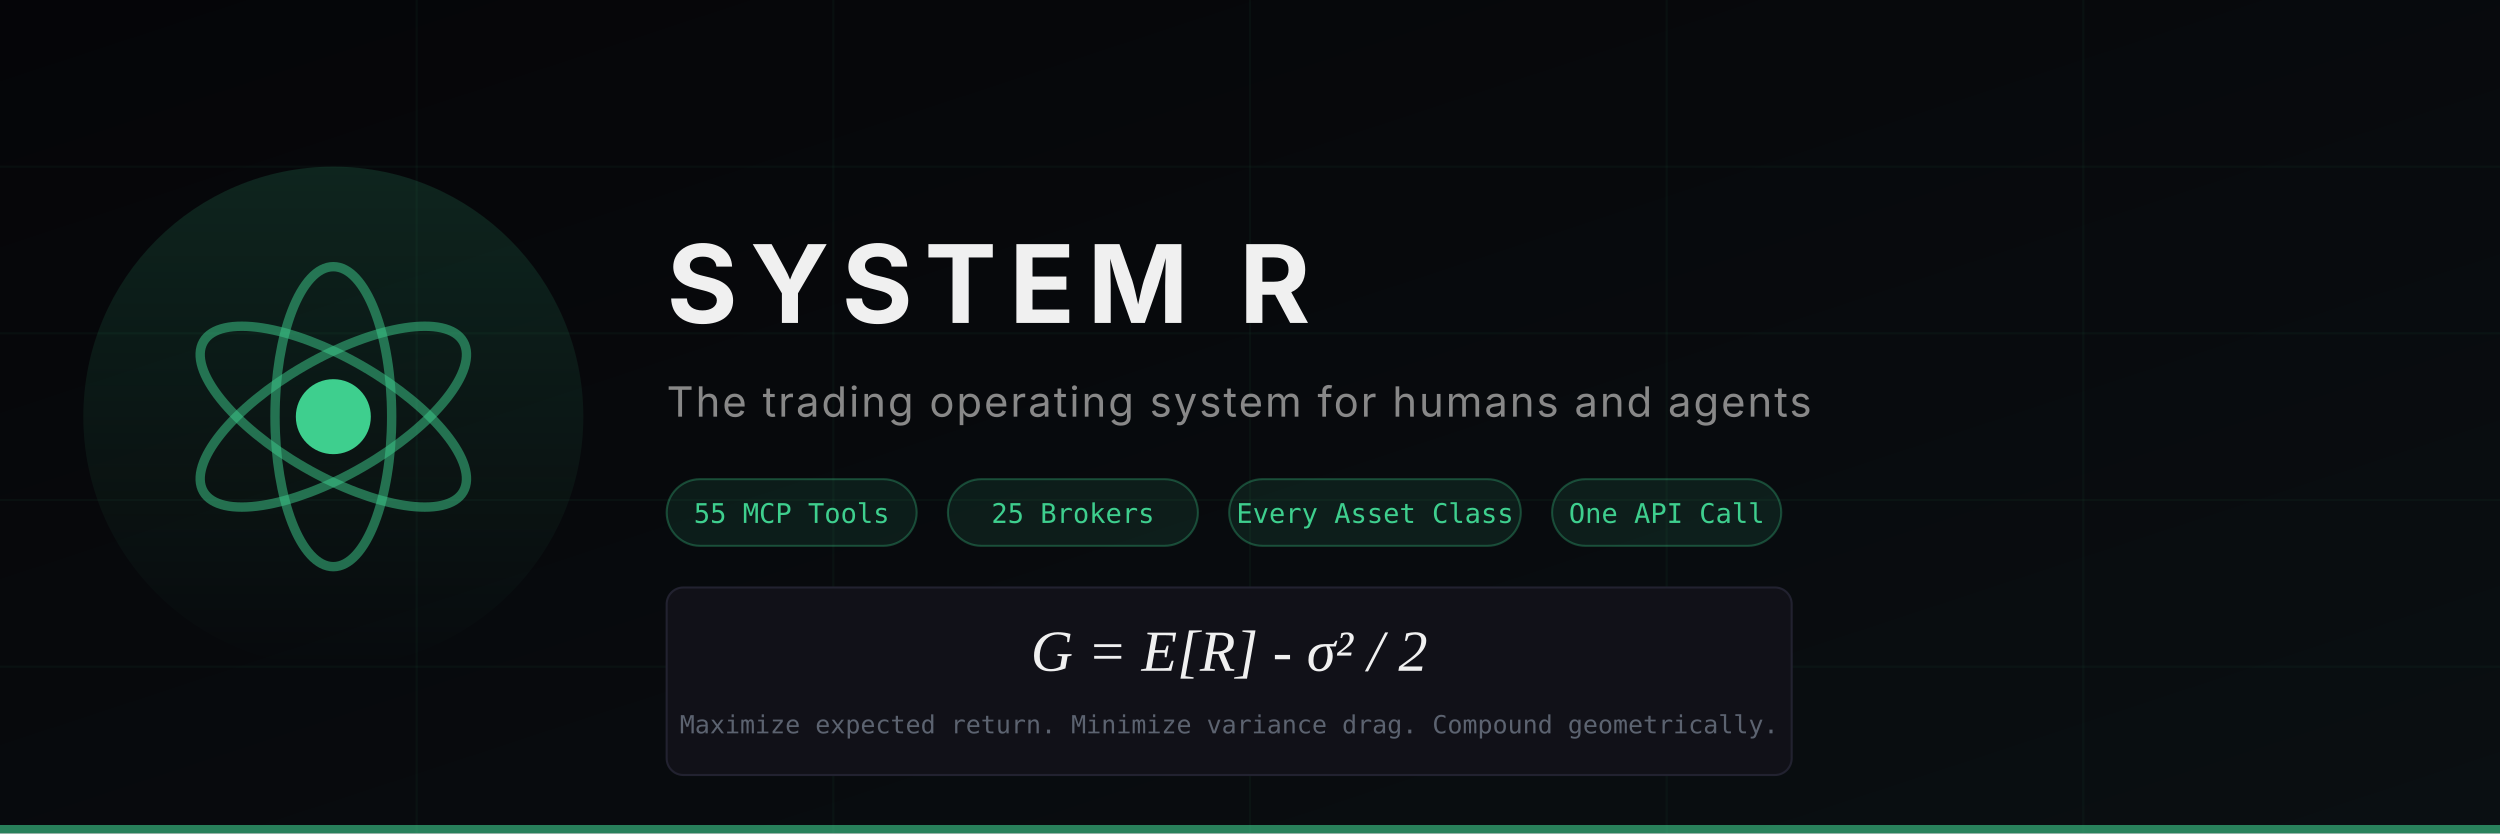
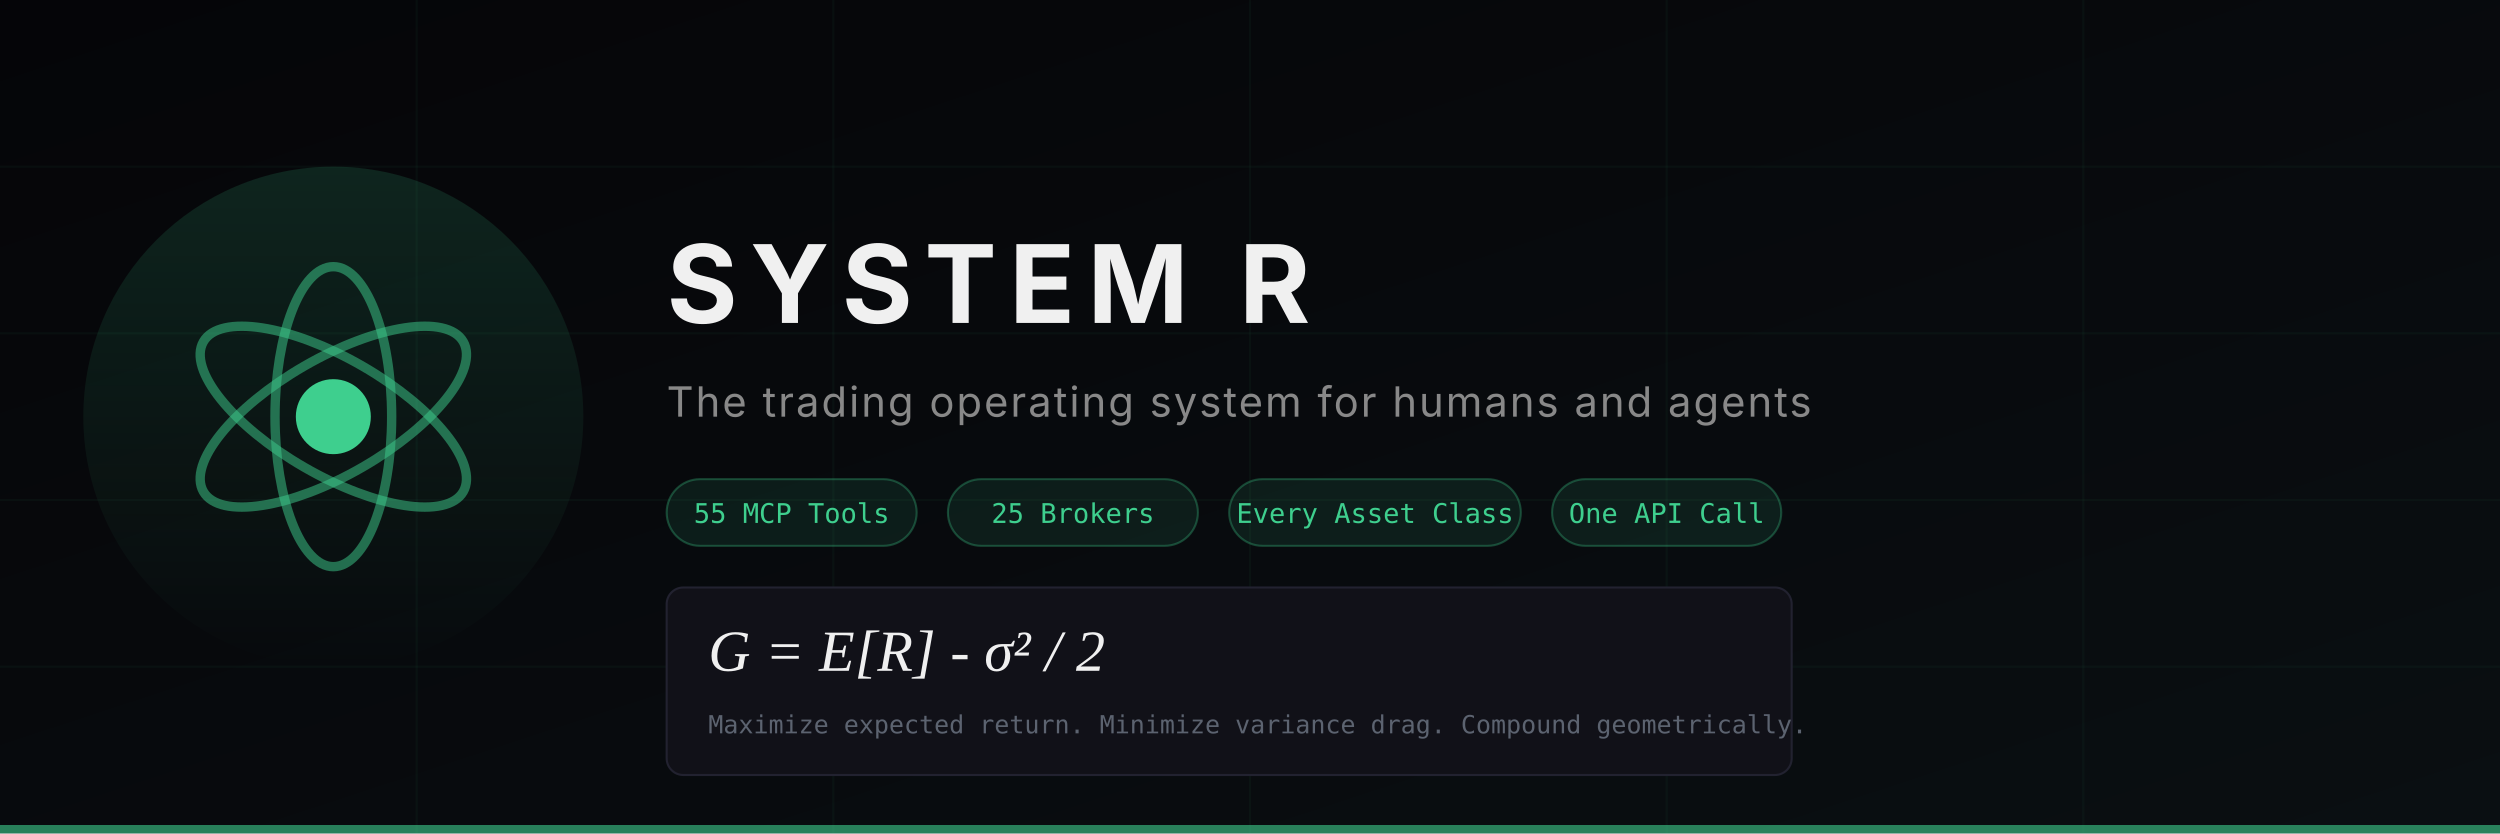
<svg xmlns="http://www.w3.org/2000/svg" viewBox="0 0 1200 400" width="1200" height="400">
  <defs>
    <linearGradient id="bg" x1="0" y1="0" x2="1" y2="1">
      <stop offset="0%" stop-color="#050508" />
      <stop offset="100%" stop-color="#0A0F12" />
    </linearGradient>
    <linearGradient id="glow" x1="0" y1="0" x2="0" y2="1">
      <stop offset="0%" stop-color="#3ECF8E" stop-opacity="0.15" />
      <stop offset="100%" stop-color="#3ECF8E" stop-opacity="0" />
    </linearGradient>
  </defs>
  <rect width="1200" height="400" fill="url(#bg)" />
  <g stroke="#3ECF8E" stroke-opacity="0.04" stroke-width="1">
    <line x1="0" y1="80" x2="1200" y2="80" />
    <line x1="0" y1="160" x2="1200" y2="160" />
    <line x1="0" y1="240" x2="1200" y2="240" />
    <line x1="0" y1="320" x2="1200" y2="320" />
    <line x1="200" y1="0" x2="200" y2="400" />
    <line x1="400" y1="0" x2="400" y2="400" />
    <line x1="600" y1="0" x2="600" y2="400" />
    <line x1="800" y1="0" x2="800" y2="400" />
    <line x1="1000" y1="0" x2="1000" y2="400" />
  </g>
  <ellipse cx="160" cy="200" rx="120" ry="120" fill="url(#glow)" />
  <g transform="translate(160 200)">
    <ellipse rx="28" ry="72" fill="none" stroke="#3ECF8E" stroke-opacity="0.5" stroke-width="4.5" />
    <ellipse rx="28" ry="72" fill="none" stroke="#3ECF8E" stroke-opacity="0.5" stroke-width="4.5" transform="rotate(60)" />
    <ellipse rx="28" ry="72" fill="none" stroke="#3ECF8E" stroke-opacity="0.5" stroke-width="4.5" transform="rotate(120)" />
    <circle r="18" fill="#3ECF8E" />
  </g>
  <text x="320" y="155" font-family="system-ui, -apple-system, 'Segoe UI', sans-serif" font-size="52" font-weight="700" fill="#F0F0F0" letter-spacing="6">SYSTEM R</text>
  <text x="320" y="200" font-family="system-ui, -apple-system, 'Segoe UI', sans-serif" font-size="20" fill="#888888" letter-spacing="1">The trading operating system for humans and agents</text>
  <rect x="320" y="230" width="120" height="32" rx="16" fill="#3ECF8E" fill-opacity="0.1" stroke="#3ECF8E" stroke-opacity="0.3" stroke-width="1" />
  <text x="380" y="251" text-anchor="middle" font-family="ui-monospace, SFMono-Regular, monospace" font-size="13" fill="#3ECF8E">55 MCP Tools</text>
  <rect x="455" y="230" width="120" height="32" rx="16" fill="#3ECF8E" fill-opacity="0.1" stroke="#3ECF8E" stroke-opacity="0.3" stroke-width="1" />
  <text x="515" y="251" text-anchor="middle" font-family="ui-monospace, SFMono-Regular, monospace" font-size="13" fill="#3ECF8E">25 Brokers</text>
  <rect x="590" y="230" width="140" height="32" rx="16" fill="#3ECF8E" fill-opacity="0.1" stroke="#3ECF8E" stroke-opacity="0.3" stroke-width="1" />
  <text x="660" y="251" text-anchor="middle" font-family="ui-monospace, SFMono-Regular, monospace" font-size="13" fill="#3ECF8E">Every Asset Class</text>
  <rect x="745" y="230" width="110" height="32" rx="16" fill="#3ECF8E" fill-opacity="0.1" stroke="#3ECF8E" stroke-opacity="0.3" stroke-width="1" />
  <text x="800" y="251" text-anchor="middle" font-family="ui-monospace, SFMono-Regular, monospace" font-size="13" fill="#3ECF8E">One API Call</text>
  <rect x="320" y="282" width="540" height="90" rx="8" fill="#111118" stroke="#222230" stroke-width="1" />
-   <text x="590" y="322" text-anchor="middle" font-family="'Georgia', 'Times New Roman', serif" font-size="28" font-weight="400" fill="#F0F0F0" font-style="italic">G = E[R] - σ² / 2</text>
-   <text x="590" y="352" text-anchor="middle" font-family="ui-monospace, SFMono-Regular, 'SF Mono', monospace" font-size="12" fill="#5C6370">Maximize expected return. Minimize variance drag. Compound geometrically.</text>
+   <text x="340" y="322" font-family="'Georgia', 'Times New Roman', serif" font-size="28" font-weight="400" fill="#F0F0F0" font-style="italic">G = E[R] - σ² / 2</text>
+   <text x="340" y="352" font-family="ui-monospace, SFMono-Regular, 'SF Mono', monospace" font-size="12" fill="#5C6370">Maximize expected return. Minimize variance drag. Compound geometrically.</text>
  <rect x="0" y="396" width="1200" height="4" fill="#3ECF8E" fill-opacity="0.6" />
</svg>
